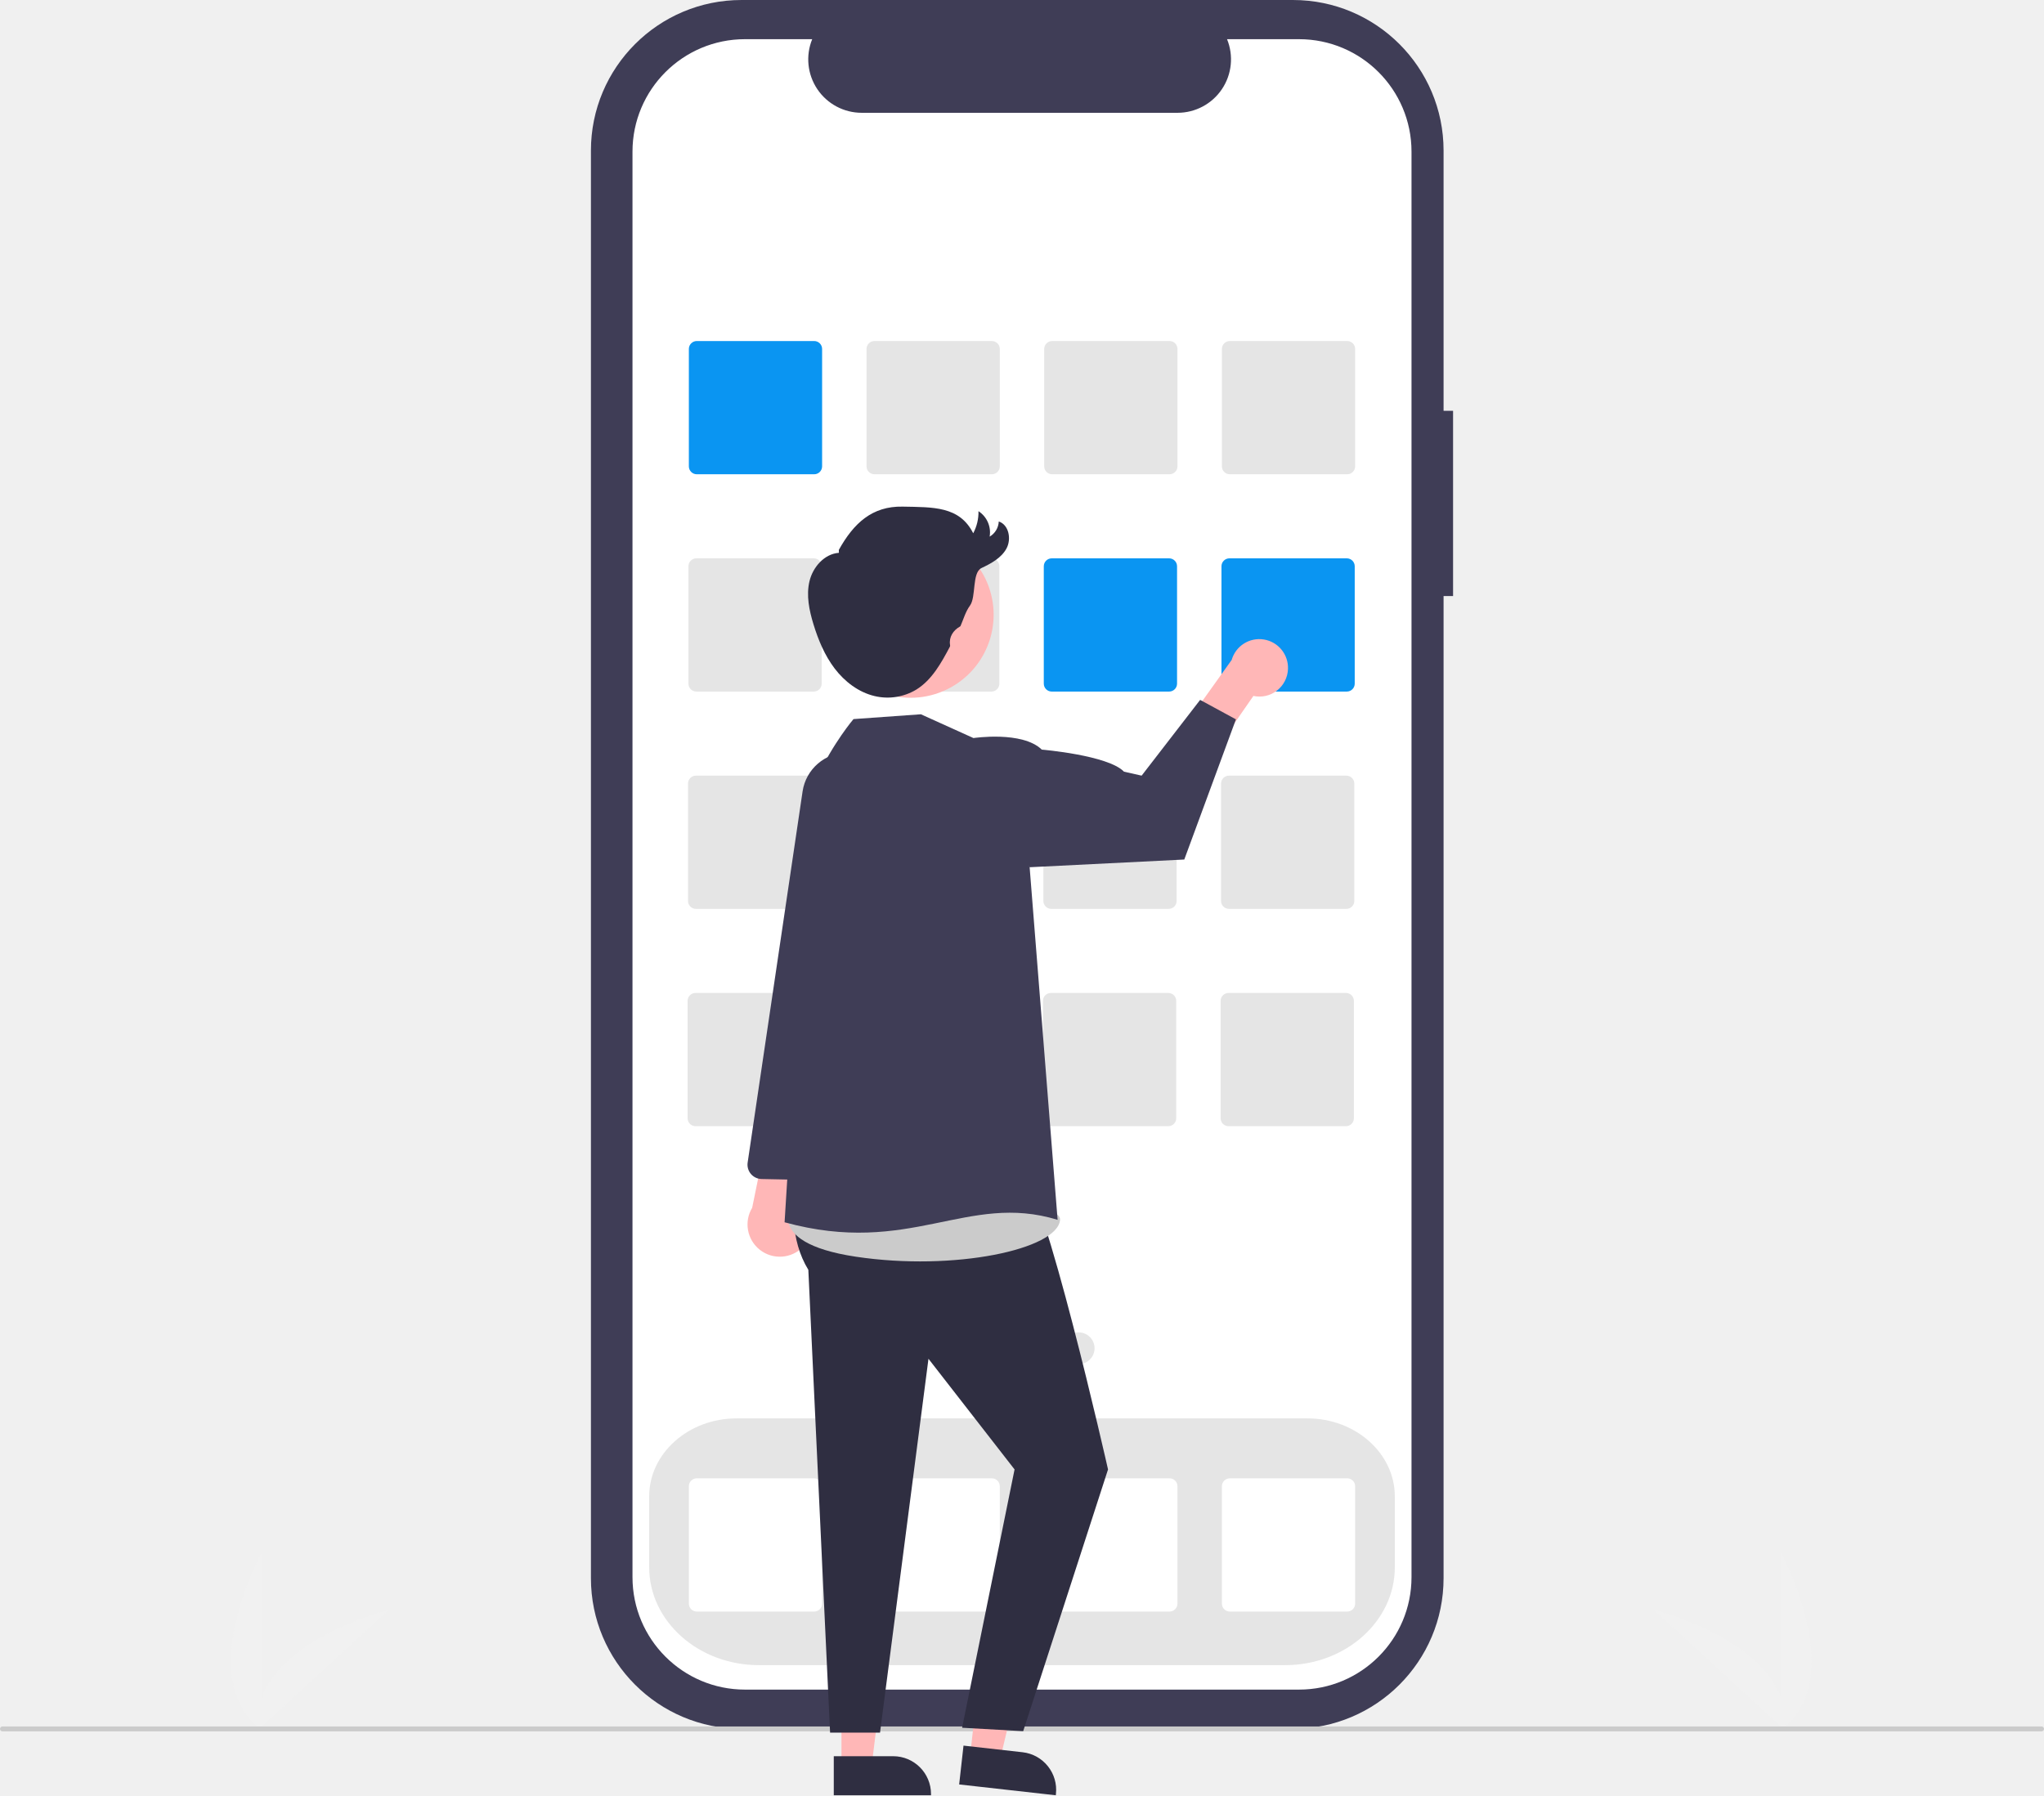
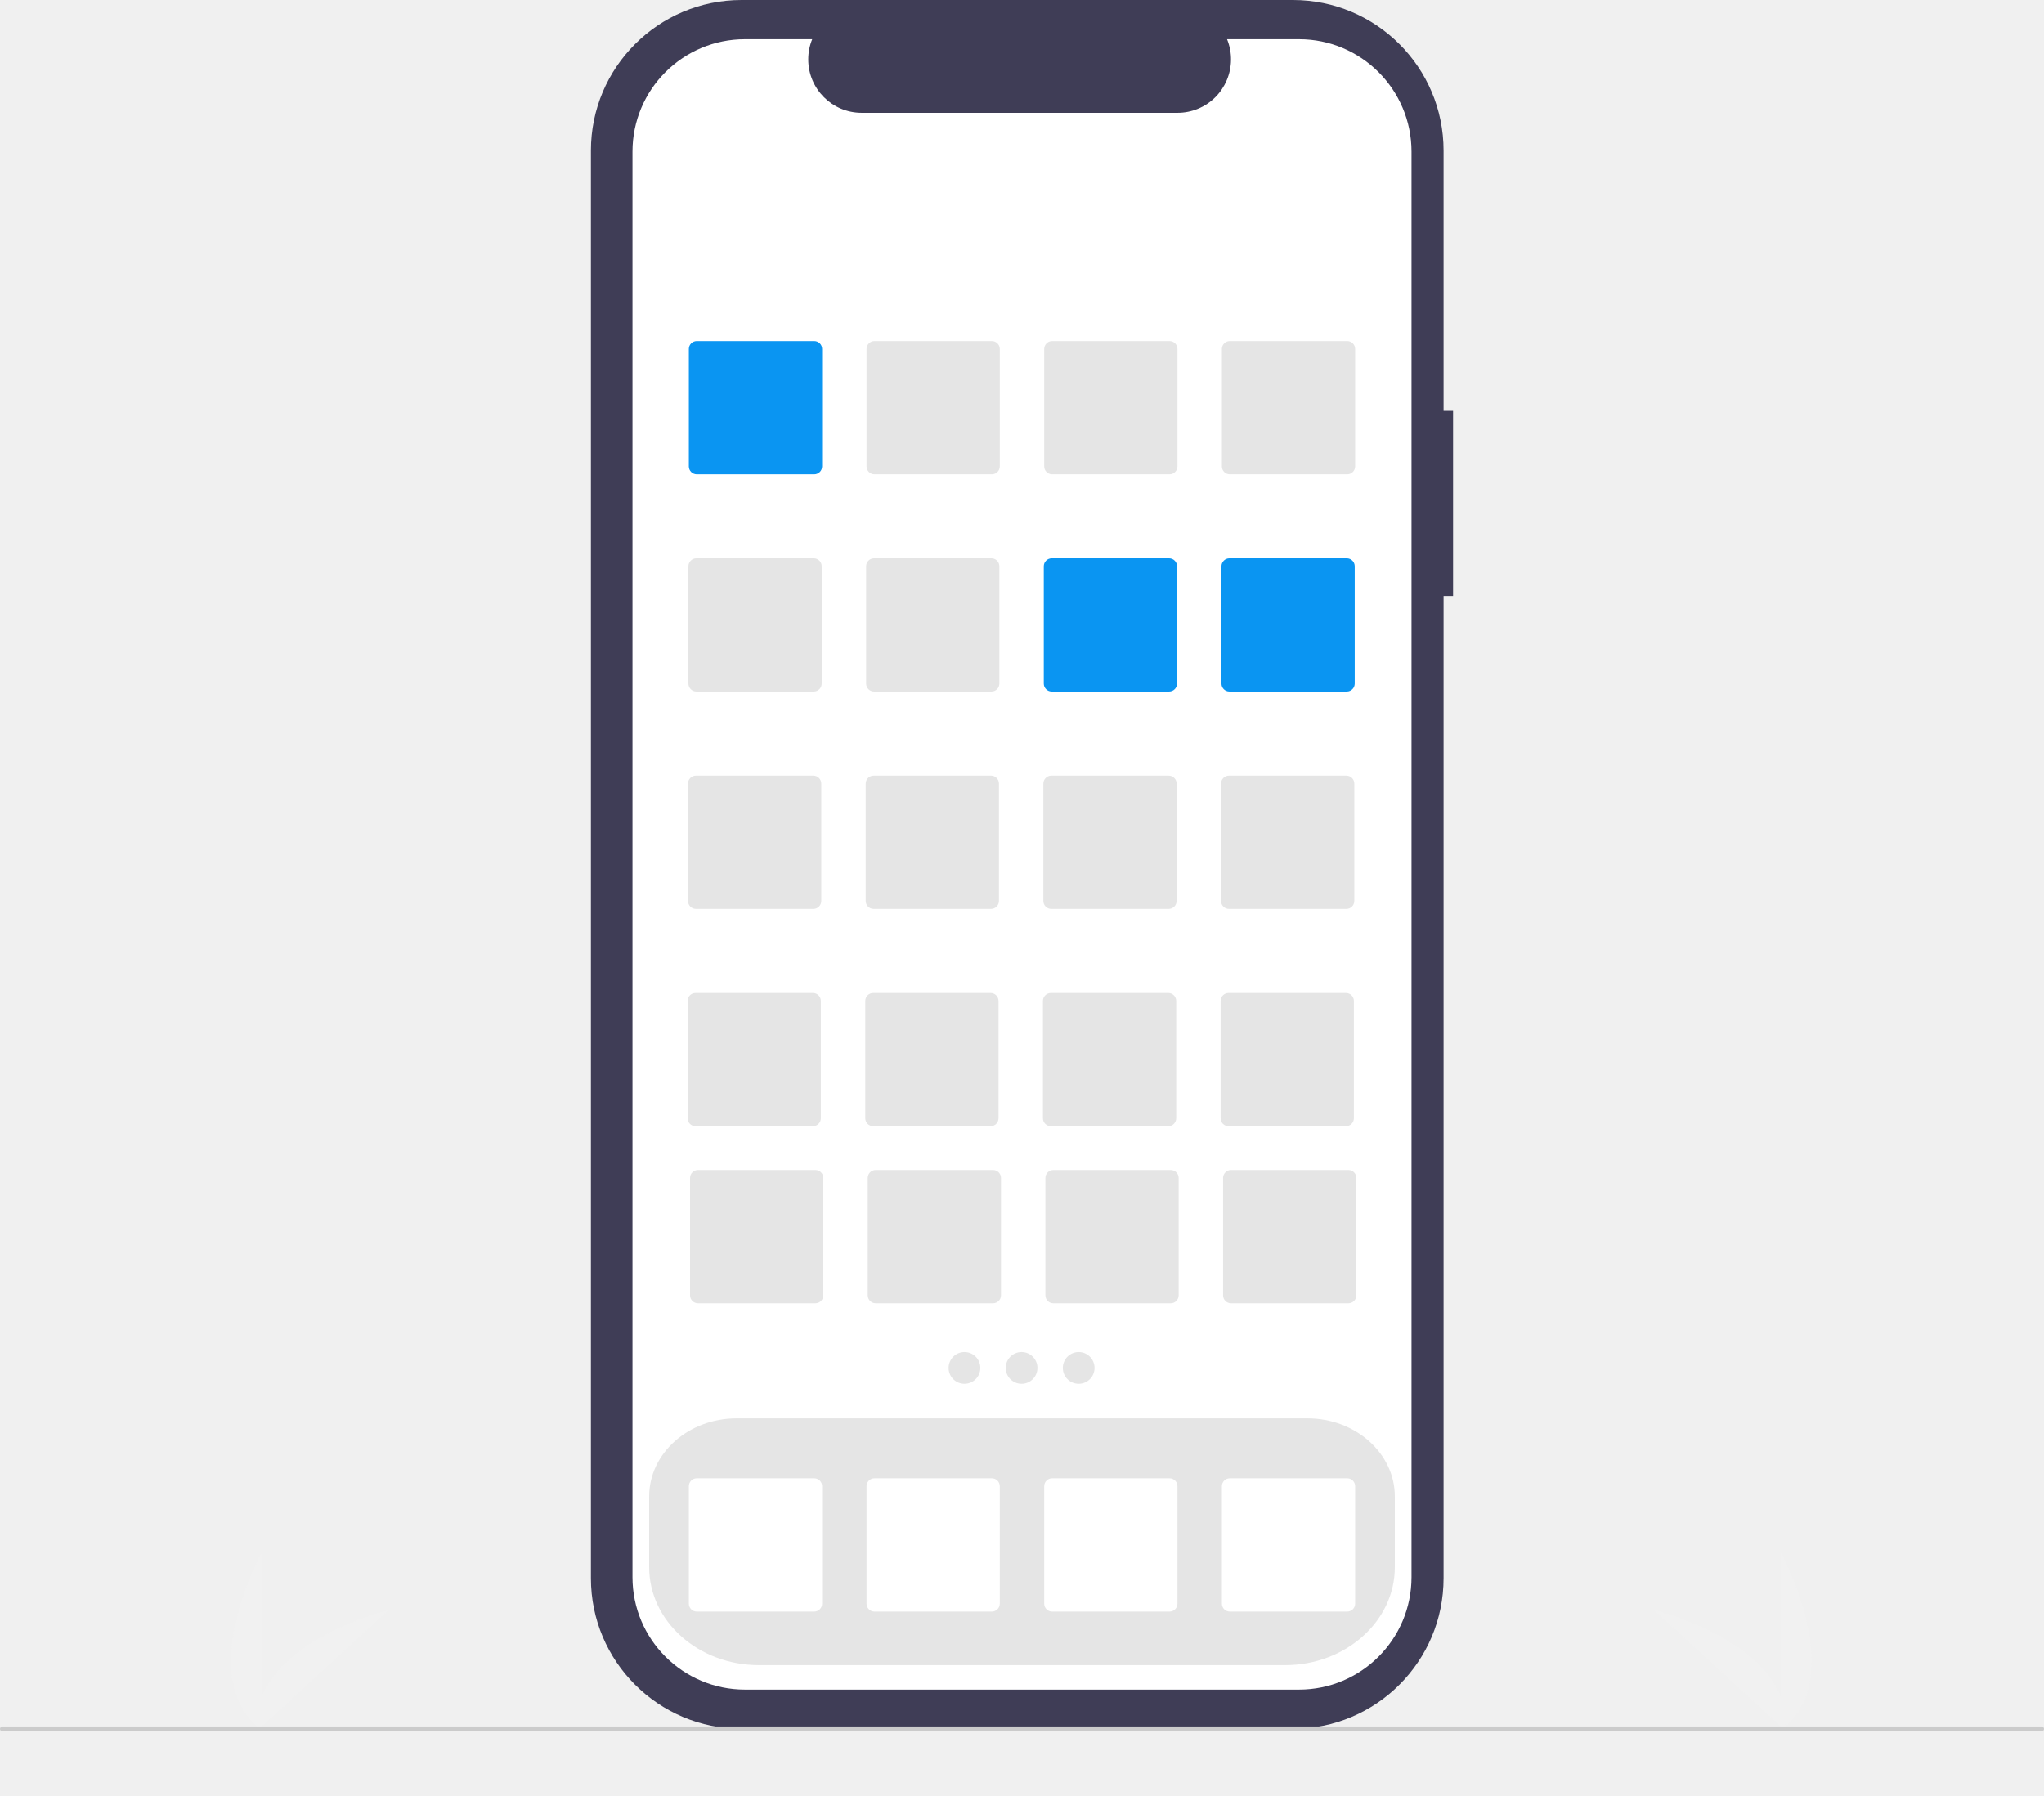
- <svg xmlns="http://www.w3.org/2000/svg" data-name="Layer 1" width="831" height="729.989" viewBox="0 0 831 729.989">
-   <path d="M908.476,788.577v-72.34S936.668,767.523,908.476,788.577Z" transform="translate(-184.5 -85.00533)" fill="#f1f1f1" />
-   <path d="M910.218,788.564,856.928,739.643S913.773,753.558,910.218,788.564Z" transform="translate(-184.5 -85.00533)" fill="#f1f1f1" />
-   <path d="M290.959,788.577v-72.34S262.767,767.523,290.959,788.577Z" transform="translate(-184.5 -85.00533)" fill="#f1f1f1" />
-   <path d="M289.218,788.564l53.29-48.921S285.662,753.558,289.218,788.564Z" transform="translate(-184.5 -85.00533)" fill="#f1f1f1" />
-   <path d="M775.256,252.054h-3.862V146.245a61.239,61.239,0,0,0-61.239-61.239H485.984a61.239,61.239,0,0,0-61.239,61.239V726.72a61.239,61.239,0,0,0,61.239,61.239H710.154a61.239,61.239,0,0,0,61.239-61.239V327.37h3.862Z" transform="translate(-184.5 -85.00533)" fill="#3f3d56" />
-   <path d="M712.625,100.938H683.363a21.728,21.728,0,0,1-20.117,29.933H534.822a21.728,21.728,0,0,1-20.117-29.934H487.375a45.733,45.733,0,0,0-45.733,45.733V726.294a45.733,45.733,0,0,0,45.733,45.733H712.625a45.733,45.733,0,0,0,45.733-45.733h0V146.67A45.733,45.733,0,0,0,712.625,100.938Z" transform="translate(-184.5 -85.00533)" fill="#fff" />
-   <path d="M706.983,762.075H493.017c-24.585,0-44.587-17.853-44.587-39.796V693.469c0-17.49,15.929-31.719,35.508-31.719H716.061c19.579,0,35.508,14.229,35.508,31.719v28.811C751.569,744.223,731.568,762.075,706.983,762.075Z" transform="translate(-184.5 -85.00533)" fill="#e5e5e5" />
-   <path d="M515.509,277.85H467.782a3.229,3.229,0,0,1-3.225-3.225V226.898a3.229,3.229,0,0,1,3.225-3.225h47.728a3.229,3.229,0,0,1,3.225,3.225v47.728A3.229,3.229,0,0,1,515.509,277.85Z" transform="translate(-184.5 -85.00533)" fill="#0a95f2" />
-   <path d="M587.746,277.85h-47.727a3.229,3.229,0,0,1-3.225-3.225V226.898a3.229,3.229,0,0,1,3.225-3.225h47.727a3.229,3.229,0,0,1,3.225,3.225v47.728A3.229,3.229,0,0,1,587.746,277.85Z" transform="translate(-184.5 -85.00533)" fill="#e5e5e5" />
-   <path d="M659.982,277.85h-47.727a3.229,3.229,0,0,1-3.225-3.225V226.898a3.229,3.229,0,0,1,3.225-3.225h47.727a3.229,3.229,0,0,1,3.225,3.225v47.728A3.229,3.229,0,0,1,659.982,277.85Z" transform="translate(-184.5 -85.00533)" fill="#e5e5e5" />
-   <path d="M732.218,277.85H684.491a3.229,3.229,0,0,1-3.225-3.225V226.898a3.229,3.229,0,0,1,3.225-3.225h47.728a3.229,3.229,0,0,1,3.225,3.225v47.728A3.229,3.229,0,0,1,732.218,277.85Z" transform="translate(-184.5 -85.00533)" fill="#e5e5e5" />
-   <path d="M515.339,366.211h-47.727a3.229,3.229,0,0,1-3.225-3.225v-47.727a3.229,3.229,0,0,1,3.225-3.225h47.727a3.229,3.229,0,0,1,3.225,3.225v47.727A3.229,3.229,0,0,1,515.339,366.211Z" transform="translate(-184.5 -85.00533)" fill="#e5e5e5" />
-   <path d="M587.575,366.211h-47.727a3.229,3.229,0,0,1-3.225-3.225v-47.727a3.229,3.229,0,0,1,3.225-3.225h47.727a3.229,3.229,0,0,1,3.225,3.225v47.727A3.229,3.229,0,0,1,587.575,366.211Z" transform="translate(-184.5 -85.00533)" fill="#e5e5e5" />
-   <path d="M659.811,366.211H612.084a3.229,3.229,0,0,1-3.225-3.225v-47.727a3.229,3.229,0,0,1,3.225-3.225h47.728a3.229,3.229,0,0,1,3.225,3.225v47.727A3.229,3.229,0,0,1,659.811,366.211Z" transform="translate(-184.5 -85.00533)" fill="#0a95f2" />
-   <path d="M732.047,366.211h-47.727a3.229,3.229,0,0,1-3.225-3.225v-47.727a3.229,3.229,0,0,1,3.225-3.225h47.727a3.229,3.229,0,0,1,3.225,3.225v47.727A3.229,3.229,0,0,1,732.047,366.211Z" transform="translate(-184.5 -85.00533)" fill="#0a95f2" />
-   <path d="M515.168,454.571H467.44a3.229,3.229,0,0,1-3.225-3.225v-47.727a3.229,3.229,0,0,1,3.225-3.225H515.168a3.229,3.229,0,0,1,3.225,3.225v47.727A3.229,3.229,0,0,1,515.168,454.571Z" transform="translate(-184.5 -85.00533)" fill="#e5e5e5" />
-   <path d="M587.404,454.571H539.677a3.229,3.229,0,0,1-3.225-3.225v-47.727a3.229,3.229,0,0,1,3.225-3.225h47.728a3.229,3.229,0,0,1,3.225,3.225v47.727A3.229,3.229,0,0,1,587.404,454.571Z" transform="translate(-184.5 -85.00533)" fill="#e5e5e5" />
-   <path d="M659.64,454.571H611.913a3.229,3.229,0,0,1-3.225-3.225v-47.727a3.229,3.229,0,0,1,3.225-3.225h47.727a3.229,3.229,0,0,1,3.225,3.225v47.727A3.229,3.229,0,0,1,659.64,454.571Z" transform="translate(-184.5 -85.00533)" fill="#e5e5e5" />
-   <path d="M731.877,454.571h-47.727a3.229,3.229,0,0,1-3.225-3.225v-47.727a3.229,3.229,0,0,1,3.225-3.225h47.727a3.229,3.229,0,0,1,3.225,3.225v47.727A3.229,3.229,0,0,1,731.877,454.571Z" transform="translate(-184.5 -85.00533)" fill="#e5e5e5" />
-   <path d="M514.997,542.931H467.27a3.229,3.229,0,0,1-3.225-3.225v-47.727a3.229,3.229,0,0,1,3.225-3.225H514.997a3.229,3.229,0,0,1,3.225,3.225v47.727A3.229,3.229,0,0,1,514.997,542.931Z" transform="translate(-184.5 -85.00533)" fill="#e5e5e5" />
-   <path d="M587.234,542.931H539.506a3.229,3.229,0,0,1-3.225-3.225v-47.727a3.229,3.229,0,0,1,3.225-3.225h47.727a3.229,3.229,0,0,1,3.225,3.225v47.727A3.229,3.229,0,0,1,587.234,542.931Z" transform="translate(-184.5 -85.00533)" fill="#e5e5e5" />
-   <path d="M659.47,542.931h-47.727a3.229,3.229,0,0,1-3.225-3.225v-47.727a3.229,3.229,0,0,1,3.225-3.225h47.727a3.229,3.229,0,0,1,3.225,3.225v47.727A3.229,3.229,0,0,1,659.47,542.931Z" transform="translate(-184.5 -85.00533)" fill="#e5e5e5" />
-   <path d="M731.706,542.931H683.978a3.229,3.229,0,0,1-3.225-3.225v-47.727a3.229,3.229,0,0,1,3.225-3.225H731.706a3.229,3.229,0,0,1,3.225,3.225v47.727A3.229,3.229,0,0,1,731.706,542.931Z" transform="translate(-184.5 -85.00533)" fill="#e5e5e5" />
-   <path d="M515.509,740.291H467.782a3.229,3.229,0,0,1-3.225-3.225v-47.727a3.229,3.229,0,0,1,3.225-3.225h47.728a3.229,3.229,0,0,1,3.225,3.225v47.727A3.229,3.229,0,0,1,515.509,740.291Z" transform="translate(-184.5 -85.00533)" fill="#fff" />
-   <path d="M587.746,740.291h-47.727a3.229,3.229,0,0,1-3.225-3.225v-47.727a3.229,3.229,0,0,1,3.225-3.225h47.727a3.229,3.229,0,0,1,3.225,3.225v47.727A3.229,3.229,0,0,1,587.746,740.291Z" transform="translate(-184.5 -85.00533)" fill="#fff" />
-   <path d="M659.982,740.291h-47.727a3.229,3.229,0,0,1-3.225-3.225v-47.727a3.229,3.229,0,0,1,3.225-3.225h47.727a3.229,3.229,0,0,1,3.225,3.225v47.727A3.229,3.229,0,0,1,659.982,740.291Z" transform="translate(-184.5 -85.00533)" fill="#fff" />
-   <path d="M732.218,740.291H684.491a3.229,3.229,0,0,1-3.225-3.225v-47.727a3.229,3.229,0,0,1,3.225-3.225h47.728a3.229,3.229,0,0,1,3.225,3.225v47.727A3.229,3.229,0,0,1,732.218,740.291Z" transform="translate(-184.5 -85.00533)" fill="#fff" />
-   <circle cx="392.111" cy="548.221" r="6.45" fill="#e5e5e5" />
-   <circle cx="415.329" cy="548.221" r="6.45" fill="#e5e5e5" />
-   <circle cx="438.548" cy="548.221" r="6.45" fill="#e5e5e5" />
-   <path d="M1014.5,789.005h-829a1,1,0,0,1,0-2h829a1,1,0,0,1,0,2Z" transform="translate(-184.5 -85.00533)" fill="#cbcbcb" />
-   <path d="M510.864,592.107a13.049,13.049,0,0,0-1.76-19.932l12.596-44.629-22.964,7.303-8.44,41.261A13.12,13.12,0,0,0,510.864,592.107Z" transform="translate(-184.5 -85.00533)" fill="#ffb7b7" />
-   <path d="M517.394,564.752a5.969,5.969,0,0,1-1.245.105l-22.03-.441a5.839,5.839,0,0,1-5.659-6.693L510.807,406.732a18.512,18.512,0,0,1,18.257-15.717h0a18.413,18.413,0,0,1,17.83,22.825l-15.84,64.157L522.071,559.658A5.806,5.806,0,0,1,517.394,564.752Z" transform="translate(-184.5 -85.00533)" fill="#3f3d56" />
-   <polygon points="342.105 718.105 354.365 718.105 360.198 670.817 342.103 670.818 342.105 718.105" fill="#ffb7b7" />
-   <path d="M523.478,799.108l24.144-.001h.001a15.387,15.387,0,0,1,15.386,15.386v.5l-39.531.001Z" transform="translate(-184.5 -85.00533)" fill="#2f2e41" />
-   <polygon points="394.382 714.123 406.565 715.489 417.632 669.146 399.65 667.13 394.382 714.123" fill="#ffb7b7" />
-   <path d="M576.22,794.802l23.994,2.69.001 0a15.387,15.387,0,0,1,13.576,17.005l-.056.497-39.285-4.405Z" transform="translate(-184.5 -85.00533)" fill="#2f2e41" />
-   <path d="M515.099,539.96s-16.808,37.209-1.965,61.377l8.843,188.168h20.303l19.697-152,35,45L575.653,787.533l24.832,1.394L634.976,682.505S608.478,565.157,599.727,562.331l-5.751-26.826Z" transform="translate(-184.5 -85.00533)" fill="#2f2e41" />
-   <path d="M507.618,572.627s-15.142,17.378,24.858,23.378,82-3,83-15S507.618,572.627,507.618,572.627Z" transform="translate(-184.5 -85.00533)" fill="#cbcbcb" />
-   <path d="M708.135,357.058a11.611,11.611,0,0,1-14.059,10.925l-15.12,21.804-15.491-5.957,21.785-30.492a11.674,11.674,0,0,1,22.885,3.719Z" transform="translate(-184.5 -85.00533)" fill="#ffb7b7" />
-   <path d="M580.264,385.112l-21.377-9.671L531.497,377.399s-33.02,38.606-20.02,75.606l-8,129c51,14,74.183-12.258,111-1L603.104,437.636Z" transform="translate(-184.5 -85.00533)" fill="#3f3d56" />
-   <path d="M565.976,394.505l14.287-9.393s19.846-3,27.78,4.697c0,0,26.927,2.254,33.43,8.975l7.16,1.614,23.787-30.802,14.556,7.909-21,57-62.872,3.131Z" transform="translate(-184.5 -85.00533)" fill="#3f3d56" />
-   <circle cx="554.72" cy="334.983" r="33.745" transform="translate(-277.1994 222.1221) rotate(-28.66318)" fill="#ffb7b7" />
-   <path d="M525.533,308.601c6.023-10.834,13.55-17.848,25.943-17.595s23.113-.237,28.689,10.834a18.207,18.207,0,0,0,2.143-8.979,10.283,10.283,0,0,1,4.539,10.345,7.51,7.51,0,0,0,3.708-6.165c4.136,1.376,5.212,7.205,3.119,11.029s-6.197,6.035-10.135,7.904-2.12,11.755-4.691,15.275c-1.795,2.456-2.615,5.467-3.825,8.258a.541.541,0,0,1-.245.256c-2.773,1.546-4.523,4.309-4.033,7.445a1.213,1.213,0,0,1-.039.71c-3.51,6.613-7.299,13.532-13.662,17.478a22.654,22.654,0,0,1-17.019,2.631c-6.504-1.555-12.126-5.867-16.18-11.184s-6.662-11.602-8.622-17.996c-1.738-5.671-3.002-11.735-1.624-17.505s6.047-11.112,11.962-11.558" transform="translate(-184.5 -85.00533)" fill="#2f2e41" />
+ <svg xmlns="http://www.w3.org/2000/svg" version="1.1" id="Layer_1" x="0px" y="0px" width="831px" height="729.989px" viewBox="0 0 831 729.989" enable-background="new 0 0 831 729.989" xml:space="preserve">
+   <path fill="#F1F1F1" d="M723.976,703.571v-72.34C723.976,631.231,752.167,682.518,723.976,703.571z" />
+   <path fill="#F1F1F1" d="M725.717,703.559l-53.289-48.922C672.428,654.637,729.273,668.553,725.717,703.559z" />
+   <path fill="#F1F1F1" d="M106.459,703.571v-72.34C106.459,631.231,78.268,682.518,106.459,703.571z" />
+   <path fill="#F1F1F1" d="M104.718,703.559l53.289-48.922C158.007,654.637,101.162,668.553,104.718,703.559z" />
+   <path fill="#3F3D56" d="M590.755,167.048h-3.862V61.239C586.893,27.418,559.476,0,525.654,0l0,0h-224.17  c-33.821,0-61.239,27.417-61.239,61.239l0,0v580.476c0,33.82,27.418,61.238,61.239,61.238l0,0h224.17  c33.821,0,61.239-27.416,61.239-61.238l0,0V242.365h3.863L590.755,167.048z" />
+   <path fill="#FFFFFF" d="M528.125,15.933h-29.262c4.531,11.111-0.802,23.792-11.913,28.324c-2.604,1.063-5.391,1.609-8.204,1.609  H350.322c-11.999,0-21.727-9.729-21.726-21.729c0-2.813,0.547-5.6,1.609-8.205h-27.33c-25.258,0-45.733,20.476-45.733,45.733V641.29  c0,25.258,20.476,45.732,45.732,45.732h225.251c25.257,0,45.732-20.475,45.732-45.732l0,0V61.665  C573.858,36.408,553.382,15.933,528.125,15.933L528.125,15.933z" />
+   <path fill="#E5E5E5" d="M522.483,677.071H308.517c-24.585,0-44.586-17.854-44.586-39.797v-28.811  c0-17.49,15.929-31.719,35.508-31.719h232.122c19.579,0,35.508,14.229,35.508,31.719v28.811  C567.069,659.217,547.068,677.071,522.483,677.071z" />
+   <path fill="#0A95F2" d="M331.009,192.845h-47.728c-1.779-0.002-3.223-1.444-3.225-3.225v-47.728c0.002-1.78,1.445-3.223,3.225-3.225  h47.728c1.78,0.002,3.223,1.444,3.225,3.225v47.728C334.232,191.4,332.789,192.843,331.009,192.845z" />
+   <path fill="#E5E5E5" d="M403.245,192.845h-47.728c-1.78-0.002-3.223-1.444-3.225-3.225v-47.728c0.002-1.78,1.444-3.223,3.225-3.225  h47.728c1.78,0.002,3.223,1.444,3.225,3.225v47.728C406.468,191.4,405.026,192.843,403.245,192.845z" />
+   <path fill="#E5E5E5" d="M475.482,192.845h-47.728c-1.78-0.002-3.223-1.444-3.225-3.225v-47.728c0.002-1.78,1.444-3.223,3.225-3.225  h47.728c1.78,0.002,3.223,1.444,3.225,3.225v47.728C478.704,191.4,477.262,192.843,475.482,192.845z" />
+   <path fill="#E5E5E5" d="M547.718,192.845H499.99c-1.78-0.002-3.223-1.444-3.225-3.225v-47.728c0.002-1.78,1.444-3.223,3.225-3.225  h47.728c1.78,0.002,3.223,1.444,3.225,3.225v47.728C550.941,191.4,549.498,192.843,547.718,192.845z" />
+   <path fill="#E5E5E5" d="M330.838,281.205h-47.727c-1.78-0.002-3.224-1.444-3.226-3.225v-47.728c0.003-1.78,1.445-3.223,3.226-3.225  h47.727c1.78,0.002,3.223,1.444,3.226,3.225v47.728C334.061,279.761,332.618,281.203,330.838,281.205z" />
+   <path fill="#E5E5E5" d="M403.074,281.205h-47.728c-1.78-0.002-3.223-1.444-3.225-3.225v-47.728c0.002-1.78,1.444-3.223,3.225-3.225  h47.728c1.78,0.002,3.223,1.444,3.225,3.225v47.728C406.297,279.761,404.855,281.203,403.074,281.205z" />
+   <path fill="#0A95F2" d="M475.311,281.205h-47.728c-1.78-0.002-3.223-1.444-3.225-3.225v-47.728c0.002-1.78,1.444-3.223,3.225-3.225  h47.728c1.78,0.002,3.223,1.444,3.225,3.225v47.728C478.533,279.761,477.091,281.203,475.311,281.205z" />
+   <path fill="#0A95F2" d="M547.547,281.205H499.82c-1.78-0.002-3.223-1.444-3.225-3.225v-47.728c0.002-1.78,1.444-3.223,3.225-3.225  h47.728c1.78,0.002,3.223,1.444,3.225,3.225v47.728C550.77,279.761,549.327,281.203,547.547,281.205z" />
+   <path fill="#E5E5E5" d="M330.668,369.566h-47.728c-1.78-0.003-3.223-1.444-3.225-3.226v-47.727c0.002-1.78,1.444-3.223,3.225-3.225  h47.728c1.779,0.002,3.223,1.444,3.225,3.225v47.727C333.891,368.122,332.448,369.563,330.668,369.566z" />
+   <path fill="#E5E5E5" d="M402.904,369.566h-47.728c-1.779-0.003-3.223-1.444-3.225-3.226v-47.727c0.002-1.78,1.445-3.223,3.225-3.225  h47.728c1.78,0.002,3.224,1.444,3.226,3.225v47.727C406.127,368.122,404.684,369.563,402.904,369.566z" />
+   <path fill="#E5E5E5" d="M475.14,369.566h-47.728c-1.779-0.003-3.223-1.444-3.225-3.226v-47.727c0.002-1.78,1.445-3.223,3.225-3.225  h47.728c1.78,0.002,3.224,1.444,3.226,3.225v47.727C478.364,368.122,476.92,369.563,475.14,369.566z" />
+   <path fill="#E5E5E5" d="M547.376,369.566h-47.728c-1.78-0.003-3.223-1.444-3.225-3.226v-47.727c0.002-1.78,1.444-3.223,3.225-3.225  h47.728c1.78,0.002,3.223,1.444,3.225,3.225v47.727C550.599,368.122,549.156,369.563,547.376,369.566z" />
+   <path fill="#E5E5E5" d="M330.497,457.926H282.77c-1.78-0.002-3.223-1.445-3.225-3.225v-47.729c0.002-1.779,1.444-3.223,3.225-3.225  h47.728c1.78,0.002,3.223,1.445,3.225,3.225v47.729C333.72,456.481,332.278,457.924,330.497,457.926z" />
+   <path fill="#E5E5E5" d="M402.734,457.926h-47.728c-1.78-0.002-3.223-1.445-3.226-3.225v-47.729c0.003-1.779,1.445-3.223,3.226-3.225  h47.728c1.779,0.002,3.223,1.445,3.225,3.225v47.729C405.956,456.481,404.514,457.924,402.734,457.926z" />
+   <path fill="#E5E5E5" d="M474.969,457.926h-47.727c-1.78-0.002-3.224-1.445-3.226-3.225v-47.729c0.002-1.779,1.445-3.223,3.226-3.225  h47.727c1.78,0.002,3.224,1.445,3.226,3.225v47.729C478.193,456.481,476.749,457.924,474.969,457.926z" />
+   <path fill="#E5E5E5" d="M547.205,457.926h-47.728c-1.779-0.002-3.223-1.445-3.225-3.225v-47.729  c0.002-1.779,1.445-3.223,3.225-3.225h47.728c1.78,0.002,3.224,1.445,3.226,3.225v47.729  C550.429,456.481,548.986,457.924,547.205,457.926z" />
+   <path fill="#FFFFFF" d="M331.009,655.286h-47.728c-1.779-0.002-3.223-1.445-3.225-3.225v-47.729  c0.002-1.779,1.445-3.223,3.225-3.225h47.728c1.78,0.002,3.223,1.445,3.225,3.225v47.729  C334.232,653.84,332.789,655.284,331.009,655.286z" />
+   <path fill="#FFFFFF" d="M403.245,655.286h-47.728c-1.78-0.002-3.223-1.445-3.225-3.225v-47.729c0.002-1.779,1.444-3.223,3.225-3.225  h47.728c1.78,0.002,3.223,1.445,3.225,3.225v47.729C406.468,653.84,405.026,655.284,403.245,655.286z" />
+   <path fill="#FFFFFF" d="M475.482,655.286h-47.728c-1.78-0.002-3.223-1.445-3.225-3.225v-47.729c0.002-1.779,1.444-3.223,3.225-3.225  h47.728c1.78,0.002,3.223,1.445,3.225,3.225v47.729C478.704,653.84,477.262,655.284,475.482,655.286z" />
+   <path fill="#FFFFFF" d="M547.718,655.286H499.99c-1.78-0.002-3.223-1.445-3.225-3.225v-47.729c0.002-1.779,1.444-3.223,3.225-3.225  h47.728c1.78,0.002,3.223,1.445,3.225,3.225v47.729C550.941,653.84,549.498,655.284,547.718,655.286z" />
+   <circle fill="#E5E5E5" cx="392.111" cy="556.221" r="6.449" />
+   <circle fill="#E5E5E5" cx="415.329" cy="556.221" r="6.449" />
+   <circle fill="#E5E5E5" cx="438.548" cy="556.221" r="6.449" />
+   <path fill="#CBCBCB" d="M830,704H1c-0.553,0-1-0.447-1-1s0.447-1,1-1h829c0.552,0,1,0.447,1,1S830.552,704,830,704z" />
+   <path fill="#E5E5E5" d="M331.497,529.926H283.77c-1.78-0.002-3.223-1.445-3.225-3.225v-47.729c0.002-1.779,1.444-3.223,3.225-3.225  h47.728c1.78,0.002,3.223,1.445,3.225,3.225v47.729C334.72,528.481,333.278,529.924,331.497,529.926z" />
+   <path fill="#E5E5E5" d="M403.734,529.926h-47.728c-1.78-0.002-3.223-1.445-3.226-3.225v-47.729c0.003-1.779,1.445-3.223,3.226-3.225  h47.728c1.779,0.002,3.223,1.445,3.225,3.225v47.729C406.956,528.481,405.514,529.924,403.734,529.926z" />
+   <path fill="#E5E5E5" d="M475.969,529.926h-47.727c-1.78-0.002-3.224-1.445-3.226-3.225v-47.729c0.002-1.779,1.445-3.223,3.226-3.225  h47.727c1.78,0.002,3.224,1.445,3.226,3.225v47.729C479.193,528.481,477.749,529.924,475.969,529.926z" />
+   <path fill="#E5E5E5" d="M548.205,529.926h-47.728c-1.779-0.002-3.223-1.445-3.225-3.225v-47.729  c0.002-1.779,1.445-3.223,3.225-3.225h47.728c1.78,0.002,3.224,1.445,3.226,3.225v47.729  C551.429,528.481,549.986,529.924,548.205,529.926z" />
</svg>
